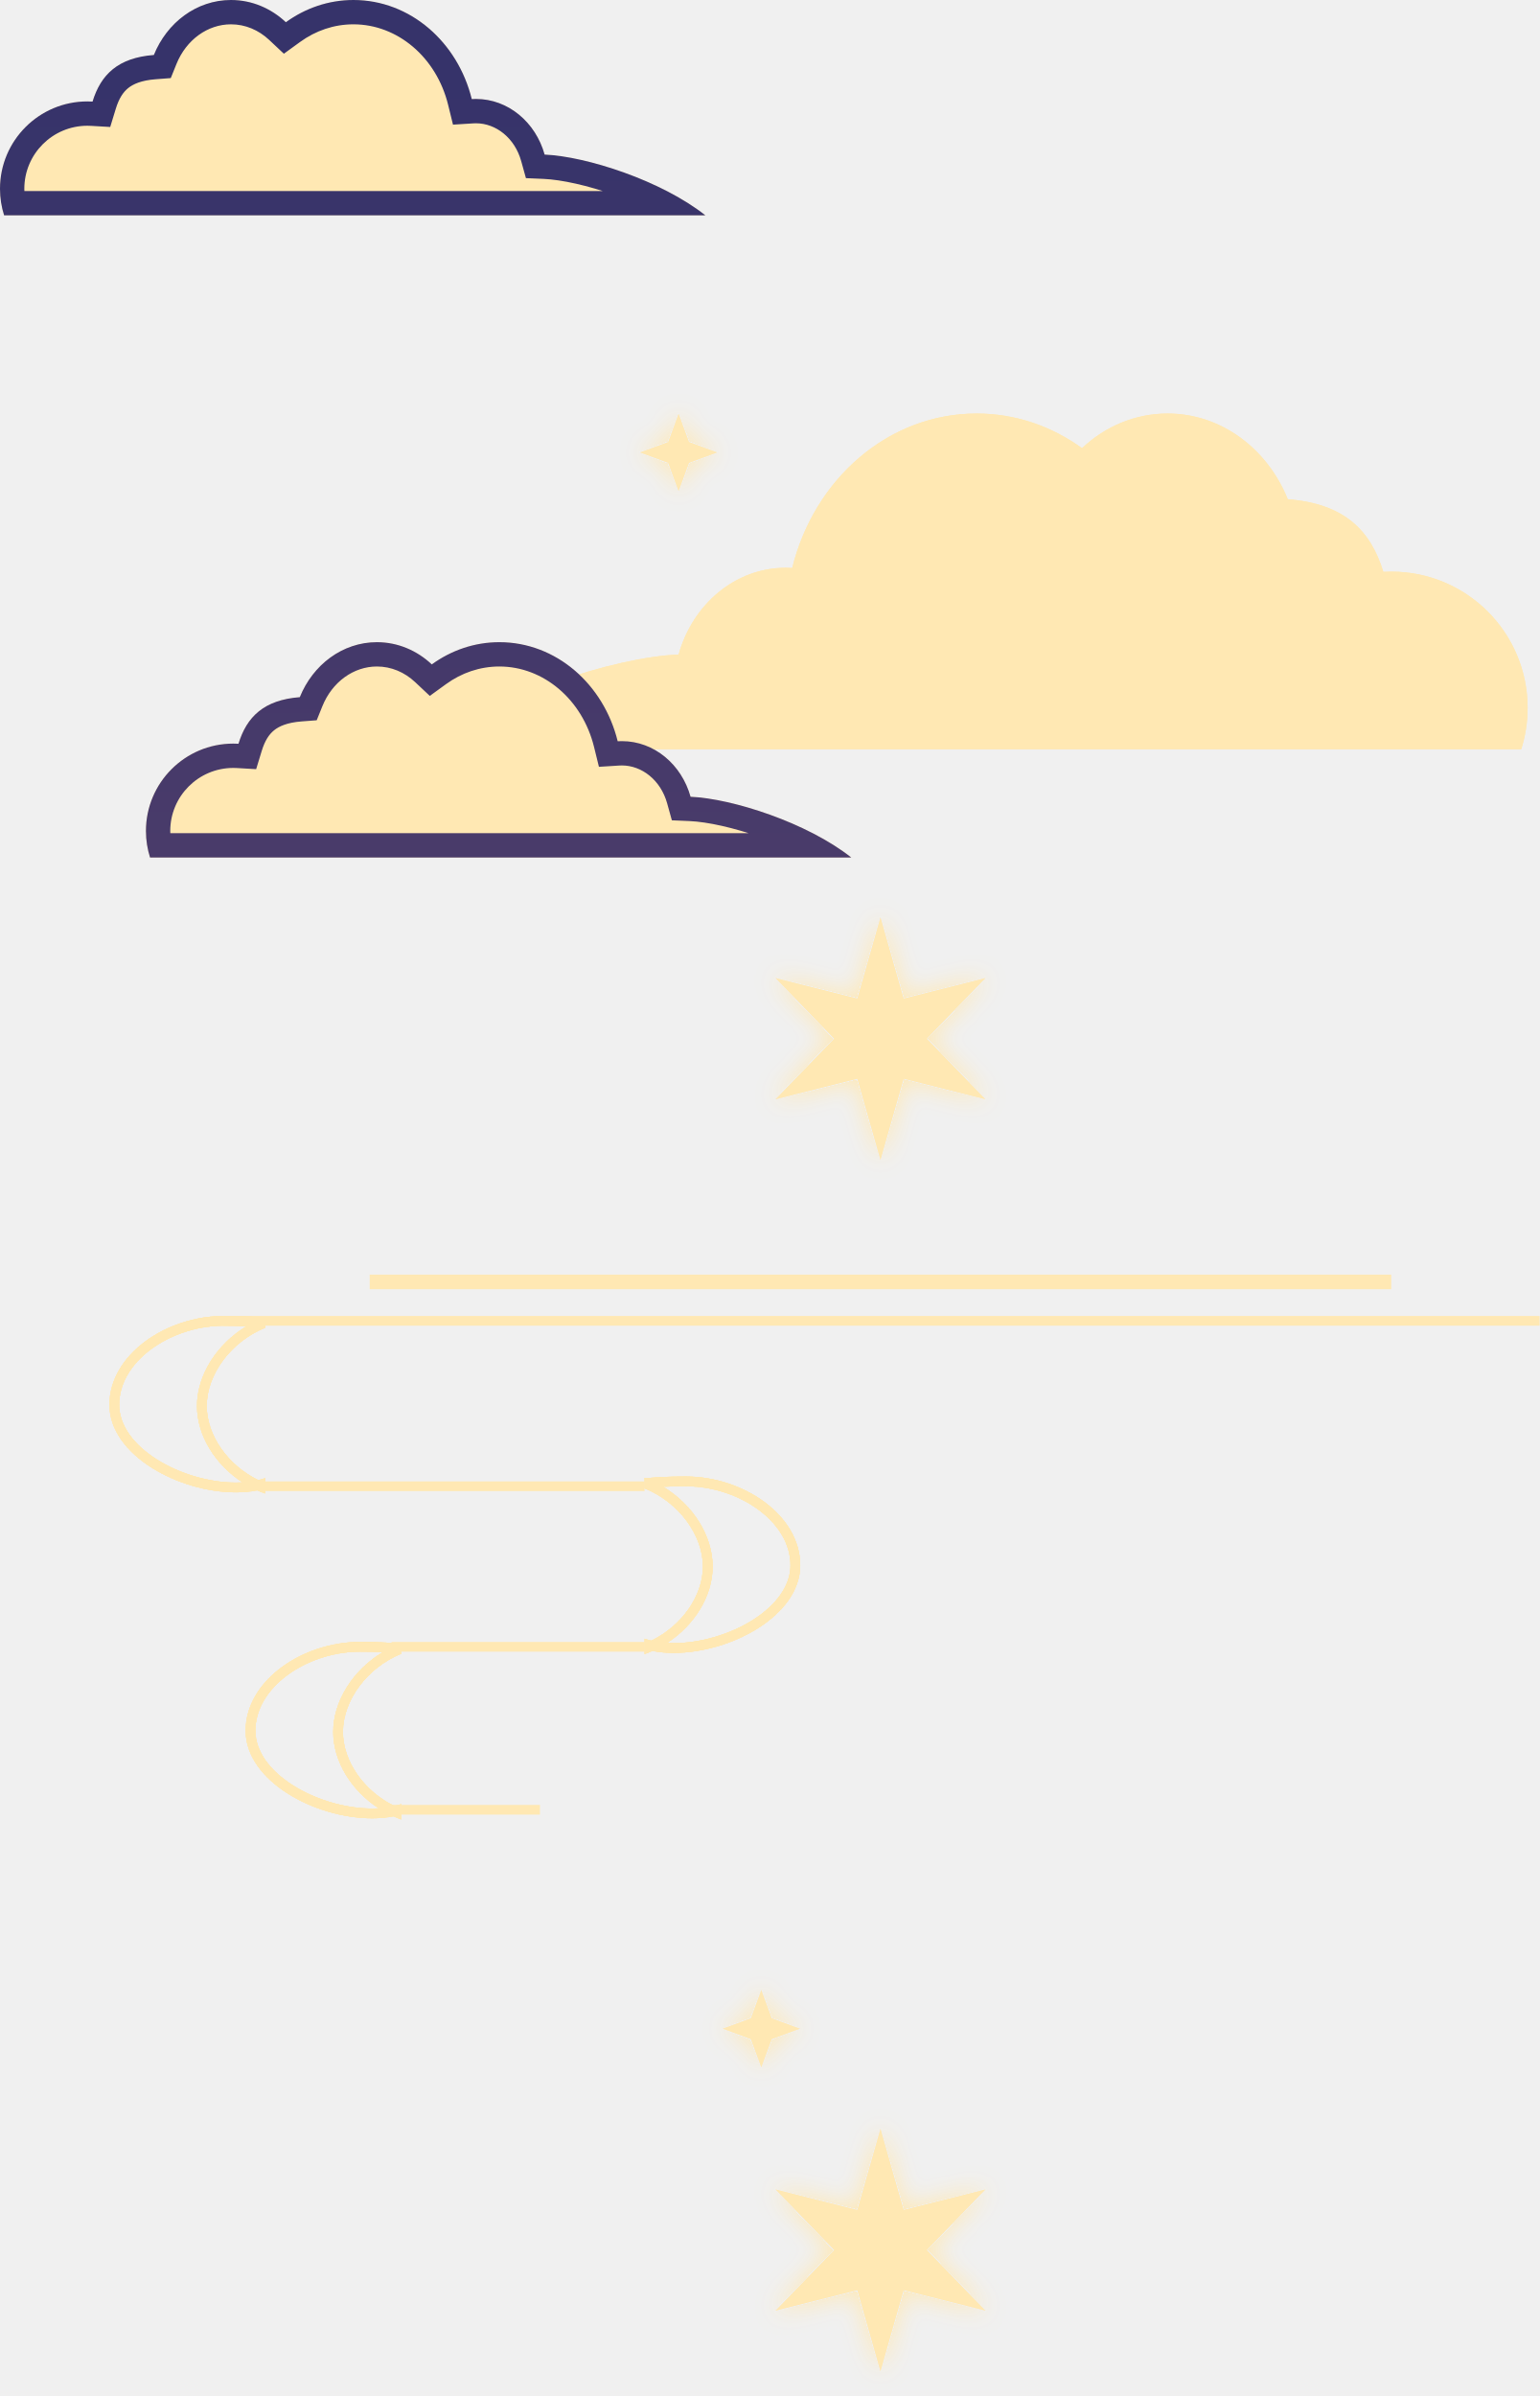
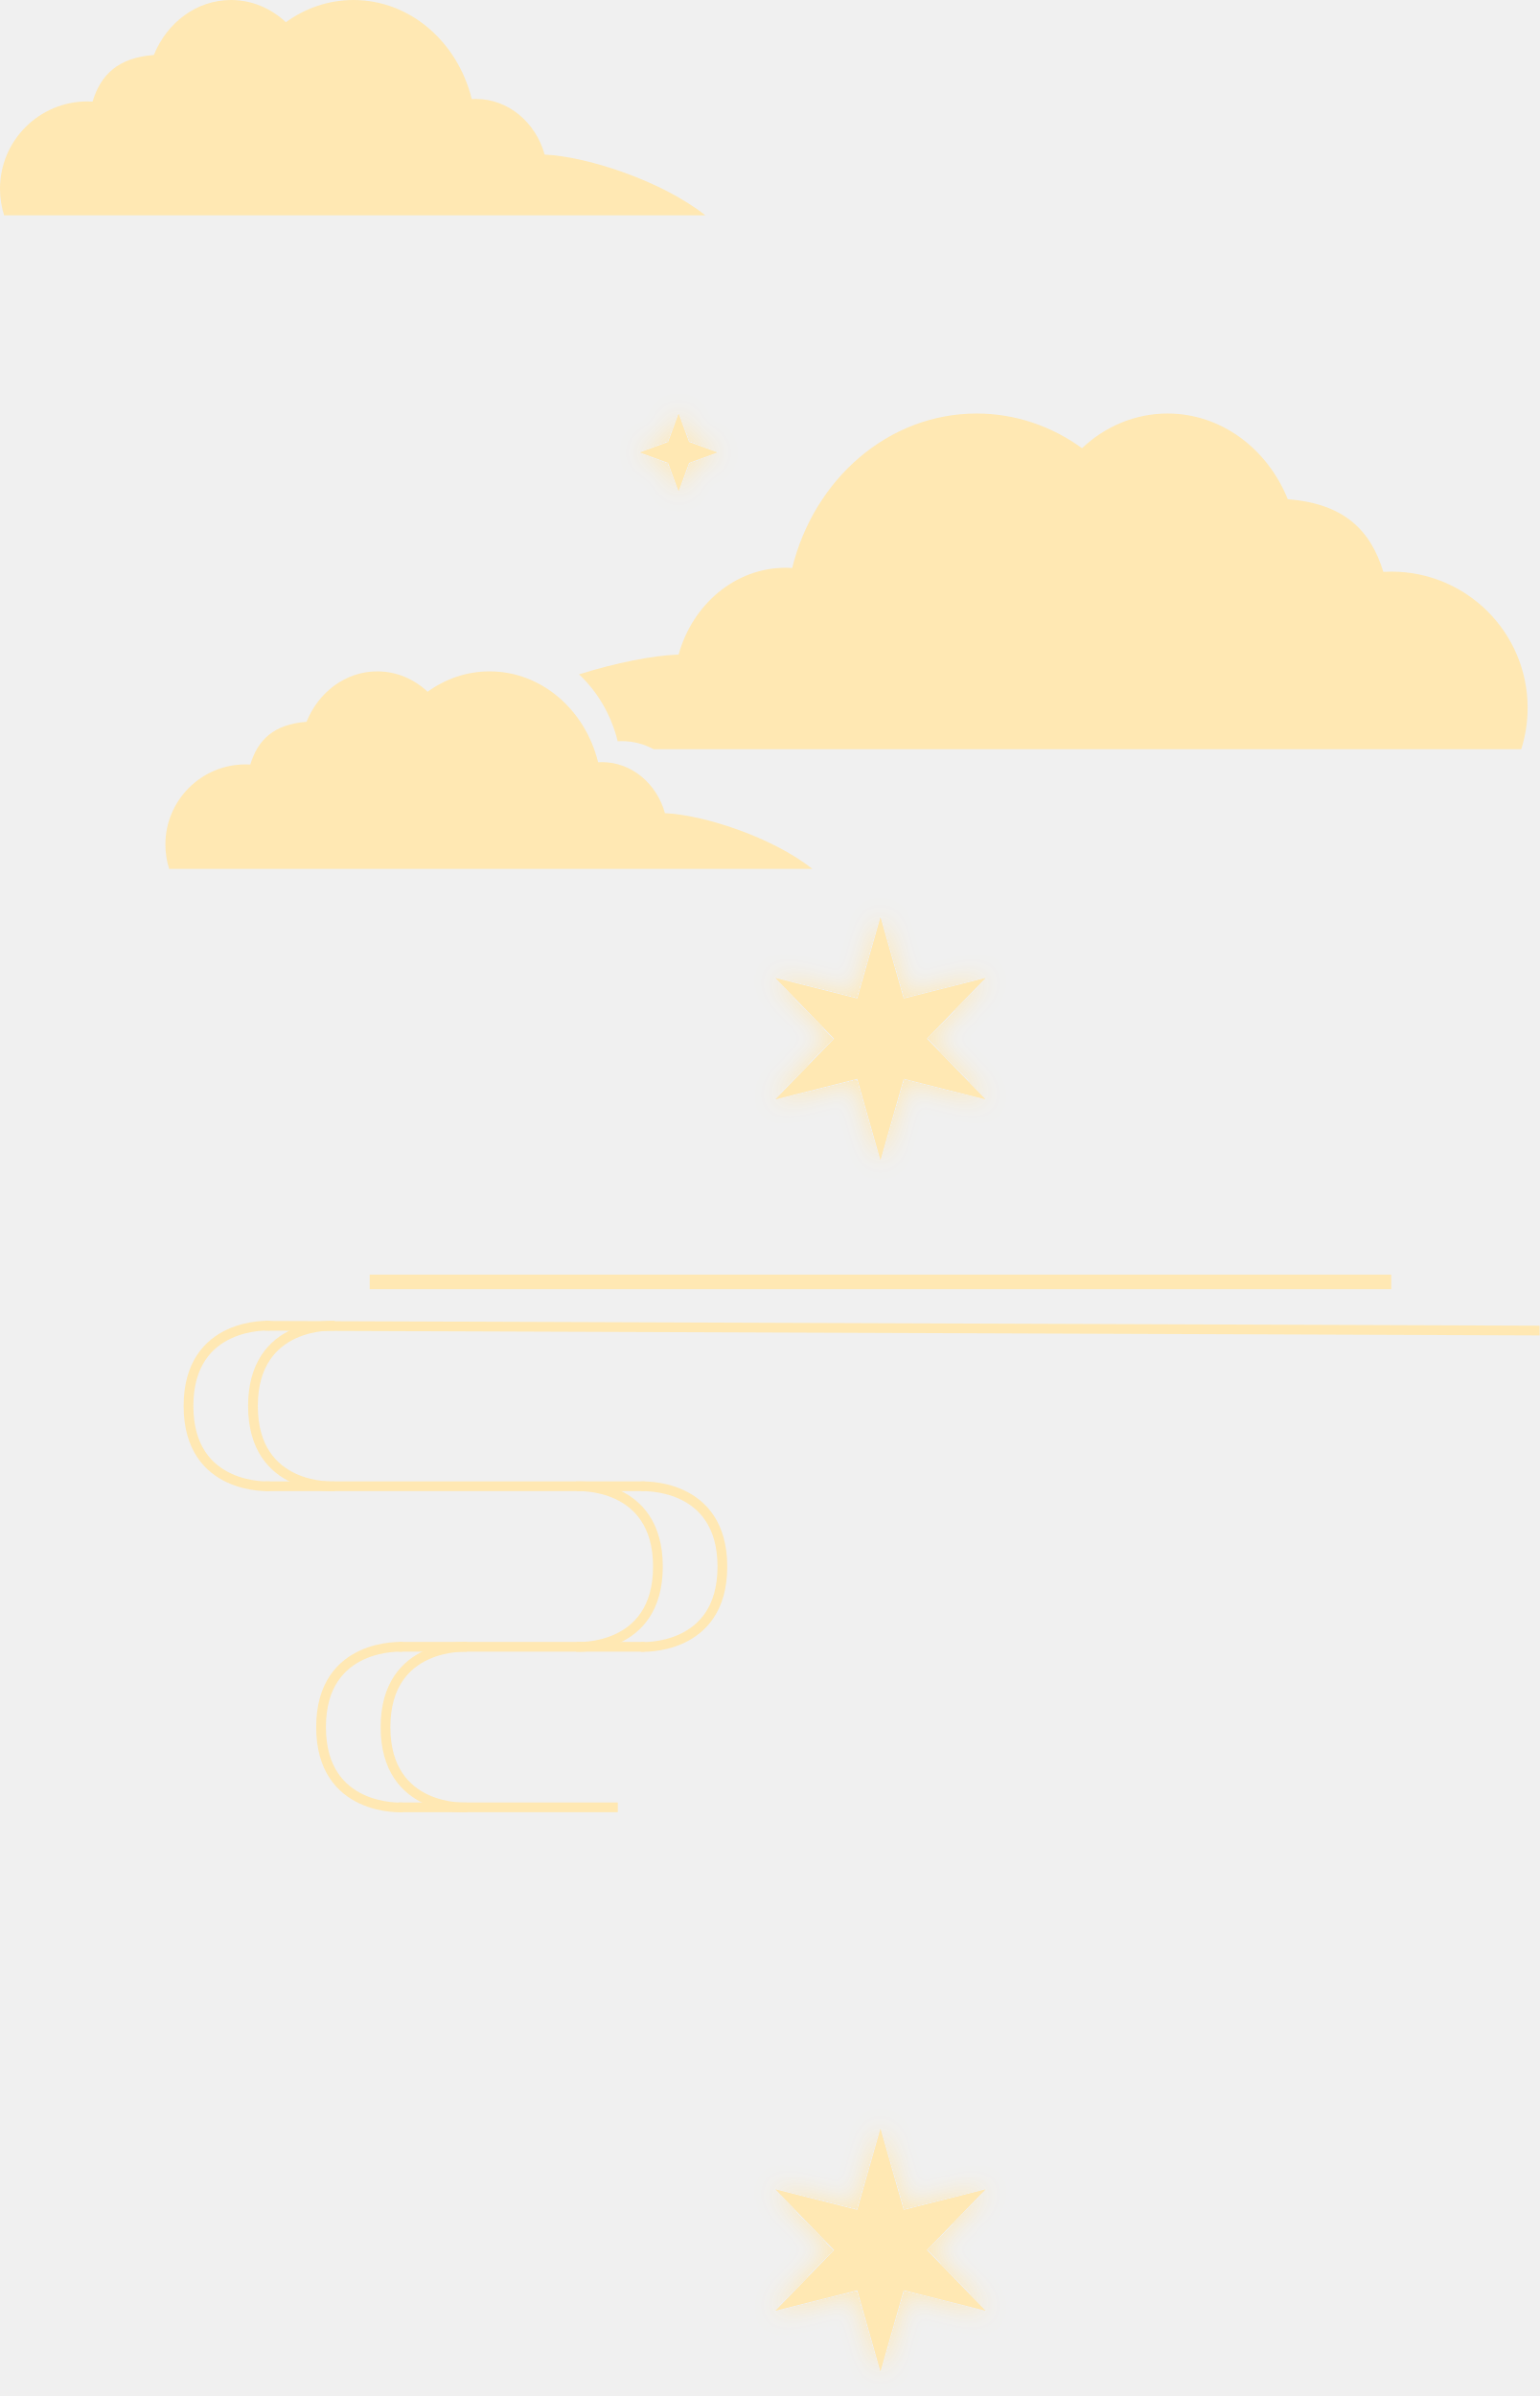
<svg xmlns="http://www.w3.org/2000/svg" width="633" height="985" viewBox="0 0 633 985" fill="none">
-   <mask id="path-1-inside-1_40_133" fill="white">
-     <path d="M480.029 170C502.108 170 521.091 184.487 529.462 205.241C552.436 207 563.466 217.817 568.751 235.097C569.849 235.033 570.955 235 572.068 235C602.996 235 628.068 260.072 628.068 291C628.068 296.927 627.148 302.639 625.441 308H176C204.249 285.643 252.309 270.208 279.011 269.068C284.744 248.432 302.281 233.413 323.029 233.413C323.93 233.413 324.824 233.442 325.712 233.498C334.7 196.924 365.239 170 401.529 170C417.543 170 432.436 175.244 444.853 184.245C454.302 175.366 466.592 170 480.029 170Z" />
-   </mask>
-   <path d="M480.029 170C502.108 170 521.091 184.487 529.462 205.241C552.436 207 563.466 217.817 568.751 235.097C569.849 235.033 570.955 235 572.068 235C602.996 235 628.068 260.072 628.068 291C628.068 296.927 627.148 302.639 625.441 308H176C204.249 285.643 252.309 270.208 279.011 269.068C284.744 248.432 302.281 233.413 323.029 233.413C323.93 233.413 324.824 233.442 325.712 233.498C334.7 196.924 365.239 170 401.529 170C417.543 170 432.436 175.244 444.853 184.245C454.302 175.366 466.592 170 480.029 170Z" fill="#FFE8B3" />
-   <path d="M529.462 205.241L525.752 206.737L526.681 209.04L529.157 209.23L529.462 205.241ZM568.751 235.097L564.926 236.267L565.846 239.273L568.984 239.09L568.751 235.097ZM625.441 308V312H628.366L629.253 309.213L625.441 308ZM176 308L173.518 304.863L164.5 312H176V308ZM279.011 269.068L279.181 273.065L282.086 272.941L282.865 270.139L279.011 269.068ZM325.712 233.498L325.461 237.49L328.798 237.7L329.596 234.453L325.712 233.498ZM444.853 184.245L442.505 187.484L445.182 189.424L447.592 187.16L444.853 184.245ZM480.029 170V174C500.258 174 517.906 187.283 525.752 206.737L529.462 205.241L533.172 203.745C524.276 181.691 503.958 166 480.029 166V170ZM529.462 205.241L529.157 209.23C540.069 210.065 547.726 213.014 553.225 217.459C558.724 221.904 562.443 228.149 564.926 236.267L568.751 235.097L572.576 233.927C569.774 224.765 565.336 216.961 558.254 211.238C551.174 205.514 541.829 202.176 529.767 201.253L529.462 205.241ZM568.751 235.097L568.984 239.09C570.004 239.03 571.033 239 572.068 239V235V231C570.877 231 569.693 231.035 568.518 231.103L568.751 235.097ZM572.068 235V239C600.787 239 624.068 262.281 624.068 291H628.068H632.068C632.068 257.863 605.205 231 572.068 231V235ZM628.068 291H624.068C624.068 296.51 623.213 301.813 621.63 306.787L625.441 308L629.253 309.213C631.083 303.464 632.068 297.343 632.068 291H628.068ZM625.441 308V304H176V308V312H625.441V308ZM176 308L178.482 311.137C192.154 300.317 210.8 291.049 229.44 284.341C248.093 277.628 266.368 273.611 279.181 273.065L279.011 269.068L278.84 265.072C264.952 265.665 245.846 269.935 226.731 276.814C207.603 283.698 188.095 293.327 173.518 304.863L176 308ZM279.011 269.068L282.865 270.139C288.189 250.977 304.332 237.413 323.029 237.413V233.413V229.413C300.231 229.413 281.3 245.887 275.157 267.998L279.011 269.068ZM323.029 233.413V237.413C323.843 237.413 324.654 237.439 325.461 237.49L325.712 233.498L325.963 229.506C324.994 229.445 324.016 229.413 323.029 229.413V233.413ZM325.712 233.498L329.596 234.453C338.211 199.399 367.343 174 401.529 174V170V166C363.136 166 331.19 194.449 321.828 232.543L325.712 233.498ZM401.529 170V174C416.648 174 430.728 178.946 442.505 187.484L444.853 184.245L447.2 181.007C434.144 171.542 418.438 166 401.529 166V170ZM444.853 184.245L447.592 187.16C456.362 178.92 467.693 174 480.029 174V170V166C465.492 166 452.242 171.813 442.114 181.33L444.853 184.245Z" fill="#FFE8B3" mask="url(#path-1-inside-1_40_133)" />
-   <mask id="path-3-inside-2_40_133" fill="white">
-     <path d="M154.966 264C140.803 264 128.629 273.294 123.259 286.606C108.518 287.734 101.441 294.674 98.051 305.761C97.347 305.72 96.638 305.697 95.924 305.697C76.084 305.697 60 321.781 60 341.621C60 345.423 60.594 349.087 61.688 352.526H349.999C331.878 338.186 301.049 328.285 283.92 327.554C280.243 314.315 268.991 304.68 255.681 304.68C255.103 304.68 254.529 304.7 253.96 304.735C248.194 281.272 228.604 264 205.323 264C195.051 264 185.496 267.364 177.531 273.138C171.469 267.442 163.585 264 154.966 264Z" />
-   </mask>
-   <path d="M154.966 264C140.803 264 128.629 273.294 123.259 286.606C108.518 287.734 101.441 294.674 98.051 305.761C97.347 305.72 96.638 305.697 95.924 305.697C76.084 305.697 60 321.781 60 341.621C60 345.423 60.594 349.087 61.688 352.526H349.999C331.878 338.186 301.049 328.285 283.92 327.554C280.243 314.315 268.991 304.68 255.681 304.68C255.103 304.68 254.529 304.7 253.96 304.735C248.194 281.272 228.604 264 205.323 264C195.051 264 185.496 267.364 177.531 273.138C171.469 267.442 163.585 264 154.966 264Z" fill="#FFE8B3" />
-   <path d="M154.966 264L154.966 254H154.966V264ZM123.259 286.606L132.533 290.347L130.211 296.104L124.021 296.577L123.259 286.606ZM98.051 305.761L107.614 308.685L105.315 316.202L97.468 315.744L98.051 305.761ZM95.924 305.697L95.924 295.697L95.924 295.697L95.924 305.697ZM60 341.621L50 341.621V341.621H60ZM61.688 352.526V362.526H54.377L52.16 355.559L61.688 352.526ZM349.999 352.526L356.205 344.685L378.75 362.526H349.999V352.526ZM283.92 327.554L283.493 337.545L276.23 337.235L274.285 330.23L283.92 327.554ZM255.681 304.68L255.68 294.68H255.681V304.68ZM253.96 304.735L254.588 314.716L246.244 315.24L244.249 307.122L253.96 304.735ZM205.323 264L205.323 254H205.323V264ZM177.531 273.138L183.401 281.234L176.708 286.086L170.684 280.426L177.531 273.138ZM154.966 264L154.966 274C145.429 274 136.593 280.283 132.533 290.347L123.259 286.606L113.985 282.865C120.665 266.305 136.178 254 154.966 254L154.966 264ZM123.259 286.606L124.021 296.577C118.089 297.031 114.743 298.562 112.685 300.226C110.628 301.888 108.91 304.447 107.614 308.685L98.051 305.761L88.488 302.836C90.582 295.987 94.098 289.533 100.112 284.672C106.125 279.812 113.688 277.309 122.496 276.636L123.259 286.606ZM98.051 305.761L97.468 315.744C96.943 315.713 96.429 315.697 95.924 315.697L95.924 305.697L95.924 295.697C96.847 295.697 97.751 295.726 98.634 295.778L98.051 305.761ZM95.924 305.697L95.924 315.697C81.607 315.697 70 327.304 70 341.621H60H50C50 316.258 70.561 295.697 95.924 295.697L95.924 305.697ZM60 341.621L70 341.621C70 344.377 70.43 347.018 71.217 349.493L61.688 352.526L52.16 355.559C50.758 351.156 50 346.47 50 341.621L60 341.621ZM61.688 352.526V342.526H349.999V352.526V362.526H61.688V352.526ZM349.999 352.526L343.793 360.368C335.865 354.094 324.704 348.485 313.201 344.346C301.664 340.194 290.715 337.853 283.493 337.545L283.92 327.554L284.346 317.563C294.254 317.986 307.283 320.961 319.973 325.527C332.698 330.106 346.012 336.618 356.205 344.685L349.999 352.526ZM283.92 327.554L274.285 330.23C271.631 320.677 263.866 314.68 255.681 314.68V304.68V294.68C274.116 294.68 288.854 307.952 293.555 324.877L283.92 327.554ZM255.681 304.68L255.681 314.68C255.332 314.68 254.968 314.692 254.588 314.716L253.96 304.735L253.332 294.755C254.09 294.707 254.874 294.68 255.68 294.68L255.681 304.68ZM253.96 304.735L244.249 307.122C239.417 287.46 223.345 274 205.323 274V264V254C233.863 254 256.971 275.085 263.671 302.349L253.96 304.735ZM205.323 264L205.323 274C197.288 274 189.767 276.619 183.401 281.234L177.531 273.138L171.662 265.041C181.226 258.108 192.813 254 205.323 254L205.323 264ZM177.531 273.138L170.684 280.426C166.32 276.326 160.834 274 154.966 274V264V254C166.336 254 176.619 258.559 184.379 265.85L177.531 273.138Z" fill="url(#paint0_linear_40_133)" mask="url(#path-3-inside-2_40_133)" />
-   <mask id="path-5-inside-3_40_133" fill="white">
-     <path d="M94.966 0C80.803 0 68.629 9.294 63.259 22.606C48.518 23.734 41.441 30.674 38.051 41.761C37.347 41.72 36.638 41.697 35.924 41.697C16.084 41.697 0 57.781 0 77.621C9.08771e-06 81.424 0.594 85.087 1.688 88.526H289.999C271.878 74.186 241.049 64.285 223.92 63.554C220.243 50.315 208.991 40.68 195.681 40.68C195.103 40.68 194.529 40.7 193.96 40.735C188.194 17.272 168.604 0 145.323 0C135.051 0 125.496 3.364 117.531 9.138C111.469 3.442 103.585 0 94.966 0Z" />
-   </mask>
+   <path d="M155.107 276C142.117 276 130.949 284.524 126.023 296.735C112.503 297.769 106.014 304.136 102.904 314.305C102.258 314.267 101.607 314.246 100.951 314.246C82.753 314.246 68 328.999 68 347.197C68 350.685 68.544 354.045 69.548 357.2H333.999C317.378 344.047 289.1 334.966 273.389 334.295C270.016 322.151 259.696 313.313 247.487 313.312C246.957 313.312 246.429 313.331 245.906 313.364C240.618 291.843 222.65 276 201.297 276C191.874 276 183.112 279.088 175.807 284.384C170.246 279.159 163.014 276 155.107 276Z" fill="#FFE8B3" />
+   <path d="M480.029 170C502.108 170 521.091 184.487 529.462 205.241C552.436 207 563.466 217.817 568.751 235.097C569.849 235.033 570.955 235 572.068 235C602.996 235 628.068 260.072 628.068 291C628.068 296.927 627.148 302.639 625.441 308H268.73C264.796 305.875 260.366 304.68 255.681 304.68C255.103 304.68 254.529 304.7 253.96 304.735C251.29 293.871 245.655 284.335 238.062 277.226C253.416 272.428 268.022 269.537 279.011 269.068C284.744 248.432 302.281 233.413 323.029 233.413C323.93 233.413 324.824 233.442 325.712 233.498C334.7 196.924 365.239 170 401.529 170C417.543 170 432.436 175.244 444.853 184.245C454.302 175.366 466.592 170 480.029 170Z" fill="#FFE8B3" />
  <path d="M94.966 0C80.803 0 68.629 9.294 63.259 22.606C48.518 23.734 41.441 30.674 38.051 41.761C37.347 41.72 36.638 41.697 35.924 41.697C16.084 41.697 0 57.781 0 77.621C9.08771e-06 81.424 0.594 85.087 1.688 88.526H289.999C271.878 74.186 241.049 64.285 223.92 63.554C220.243 50.315 208.991 40.68 195.681 40.68C195.103 40.68 194.529 40.7 193.96 40.735C188.194 17.272 168.604 0 145.323 0C135.051 0 125.496 3.364 117.531 9.138C111.469 3.442 103.585 0 94.966 0Z" fill="#FFE8B3" />
-   <path d="M94.966 0L94.966 -10H94.966V0ZM63.259 22.606L72.533 26.347L70.21 32.104L64.021 32.577L63.259 22.606ZM38.051 41.761L47.614 44.685L45.315 52.202L37.468 51.744L38.051 41.761ZM35.924 41.697L35.924 31.697L35.924 31.697L35.924 41.697ZM0 77.621L-10 77.621V77.621H0ZM1.688 88.526V98.526H-5.623L-7.84 91.559L1.688 88.526ZM289.999 88.526L296.205 80.685L318.75 98.526H289.999V88.526ZM223.92 63.554L223.493 73.545L216.23 73.234L214.285 66.23L223.92 63.554ZM195.681 40.68L195.68 30.68H195.681V40.68ZM193.96 40.735L194.588 50.716L186.244 51.24L184.249 43.122L193.96 40.735ZM145.323 0L145.323 -10H145.323V0ZM117.531 9.138L123.401 17.234L116.708 22.086L110.684 16.426L117.531 9.138ZM94.966 0L94.966 10C85.429 10 76.593 16.283 72.533 26.347L63.259 22.606L53.985 18.865C60.665 2.305 76.178 -10 94.966 -10L94.966 0ZM63.259 22.606L64.021 32.577C58.089 33.031 54.743 34.562 52.684 36.226C50.628 37.888 48.91 40.447 47.614 44.685L38.051 41.761L28.488 38.836C30.582 31.987 34.098 25.533 40.112 20.672C46.125 15.812 53.688 13.309 62.496 12.636L63.259 22.606ZM38.051 41.761L37.468 51.744C36.943 51.713 36.429 51.697 35.924 51.697L35.924 41.697L35.924 31.697C36.847 31.697 37.751 31.726 38.634 31.778L38.051 41.761ZM35.924 41.697L35.924 51.697C21.607 51.697 10 63.304 10 77.621H0H-10C-10 52.258 10.561 31.697 35.924 31.697L35.924 41.697ZM0 77.621L10 77.621C10 80.377 10.43 83.018 11.217 85.493L1.688 88.526L-7.84 91.559C-9.242 87.156 -10 82.47 -10 77.621L0 77.621ZM1.688 88.526V78.526H289.999V88.526V98.526H1.688V88.526ZM289.999 88.526L283.793 96.368C275.865 90.094 264.704 84.485 253.201 80.346C241.664 76.194 230.715 73.853 223.493 73.545L223.92 63.554L224.346 53.563C234.254 53.986 247.283 56.961 259.973 61.527C272.698 66.106 286.012 72.618 296.205 80.685L289.999 88.526ZM223.92 63.554L214.285 66.23C211.631 56.677 203.866 50.68 195.681 50.68V40.68V30.68C214.116 30.68 228.854 43.952 233.555 60.877L223.92 63.554ZM195.681 40.68L195.681 50.68C195.332 50.68 194.968 50.692 194.588 50.716L193.96 40.735L193.332 30.755C194.09 30.707 194.874 30.68 195.68 30.68L195.681 40.68ZM193.96 40.735L184.249 43.122C179.417 23.46 163.345 10 145.323 10V0V-10C173.863 -10 196.971 11.085 203.671 38.349L193.96 40.735ZM145.323 0L145.323 10C137.288 10 129.767 12.619 123.401 17.234L117.531 9.138L111.662 1.041C121.226 -5.892 132.813 -10 145.323 -10L145.323 0ZM117.531 9.138L110.684 16.426C106.32 12.326 100.834 10 94.966 10V0V-10C106.336 -10 116.619 -5.441 124.379 1.85L117.531 9.138Z" fill="url(#paint1_linear_40_133)" mask="url(#path-5-inside-3_40_133)" />
-   <g filter="url(#filter0_d_40_133)">
+   <g filter="url(#filter0_d_121_159)">
    <path d="M362 875L371.549 908.46L405.301 900L381.098 925L405.301 950L371.549 941.54L362 975L352.451 941.54L318.699 950L342.902 925L318.699 900L352.451 908.46L362 875Z" fill="#FFE8B3" />
  </g>
-   <g filter="url(#filter1_d_40_133)">
+   <g filter="url(#filter1_d_121_159)">
    <path d="M362 377L371.549 410.46L405.301 402L381.098 427L405.301 452L371.549 443.54L362 477L352.451 443.54L318.699 452L342.902 427L318.699 402L352.451 410.46L362 377Z" fill="#FFE8B3" />
  </g>
-   <g filter="url(#filter2_d_40_133)">
+   <g filter="url(#filter2_d_121_159)">
    <path d="M279 170L283.321 181.679L295 186L283.321 190.321L279 202L274.679 190.321L263 186L274.679 181.679L279 170Z" fill="#FFE8B3" />
  </g>
-   <g filter="url(#filter3_d_40_133)">
-     <path d="M313 818L317.321 829.679L329 834L317.321 838.321L313 850L308.679 838.321L297 834L308.679 829.679L313 818Z" fill="#FFE8B3" />
-   </g>
-   <path d="M92 541C68.528 541 45 556.79 45 577.5C45 598.211 73.528 613.5 97 613.5C100.17 613.5 103.086 613.218 105.759 612.685C106.816 613.158 107.898 613.591 109 613.983V607.675C108.115 607.984 107.187 608.257 106.215 608.491C93.558 602.329 85 589.98 85 578C85 565.121 94.855 551.601 109 545.854V541.578C108.867 541.626 108.734 541.673 108.602 541.723C104 541.248 98.518 541 92 541ZM92 545C95.437 545 98.557 545.073 101.386 545.207C89.161 552.537 81 565.341 81 578C81 590.084 88.437 602.105 99.747 609.42C98.86 609.472 97.944 609.5 97 609.5C86.039 609.5 73.782 605.902 64.347 599.893C54.822 593.826 49 585.893 49 577.5C49 568.766 53.959 560.717 62.08 554.696C69.942 548.867 80.429 545.232 90.978 545.011L92 545Z" fill="#FFE8B3" />
-   <path d="M92 541C68.528 541 45 556.79 45 577.5C45 598.211 73.528 613.5 97 613.5C100.17 613.5 103.086 613.218 105.759 612.685C106.816 613.158 107.898 613.591 109 613.983V607.675C108.115 607.984 107.187 608.257 106.215 608.491C93.558 602.329 85 589.98 85 578C85 565.121 94.855 551.601 109 545.854V541.578C108.867 541.626 108.734 541.673 108.602 541.723C104 541.248 98.518 541 92 541ZM92 545C95.437 545 98.557 545.073 101.386 545.207C89.161 552.537 81 565.341 81 578C81 590.084 88.437 602.105 99.747 609.42C98.86 609.472 97.944 609.5 97 609.5C86.039 609.5 73.782 605.902 64.347 599.893C54.822 593.826 49 585.893 49 577.5C49 568.766 53.959 560.717 62.08 554.696C69.942 548.867 80.429 545.232 90.978 545.011L92 545Z" fill="#FFE8B3" />
-   <path d="M92 541C68.528 541 45 556.79 45 577.5C45 598.211 73.528 613.5 97 613.5C100.17 613.5 103.086 613.218 105.759 612.685C106.816 613.158 107.898 613.591 109 613.983V607.675C108.115 607.984 107.187 608.257 106.215 608.491C93.558 602.329 85 589.98 85 578C85 565.121 94.855 551.601 109 545.854V541.578C108.867 541.626 108.734 541.673 108.602 541.723C104 541.248 98.518 541 92 541ZM92 545C95.437 545 98.557 545.073 101.386 545.207C89.161 552.537 81 565.341 81 578C81 590.084 88.437 602.105 99.747 609.42C98.86 609.472 97.944 609.5 97 609.5C86.039 609.5 73.782 605.902 64.347 599.893C54.822 593.826 49 585.893 49 577.5C49 568.766 53.959 560.717 62.08 554.696C69.942 548.867 80.429 545.232 90.978 545.011L92 545Z" fill="#FFE8B3" />
-   <path d="M92 541C68.528 541 45 556.79 45 577.5C45 598.211 73.528 613.5 97 613.5C100.17 613.5 103.086 613.218 105.759 612.685C106.816 613.158 107.898 613.591 109 613.983V607.675C108.115 607.984 107.187 608.257 106.215 608.491C93.558 602.329 85 589.98 85 578C85 565.121 94.855 551.601 109 545.854V541.578C108.867 541.626 108.734 541.673 108.602 541.723C104 541.248 98.518 541 92 541ZM92 545C95.437 545 98.557 545.073 101.386 545.207C89.161 552.537 81 565.341 81 578C81 590.084 88.437 602.105 99.747 609.42C98.86 609.472 97.944 609.5 97 609.5C86.039 609.5 73.782 605.902 64.347 599.893C54.822 593.826 49 585.893 49 577.5C49 568.766 53.959 560.717 62.08 554.696C69.942 548.867 80.429 545.232 90.978 545.011L92 545Z" fill="#FFE8B3" />
-   <path d="M282 607C305.472 607 329 622.79 329 643.5C329 664.211 300.472 679.5 277 679.5C273.83 679.5 270.914 679.218 268.241 678.685C267.184 679.158 266.102 679.591 265 679.983V673.675C265.885 673.984 266.813 674.257 267.785 674.491C280.442 668.329 289 655.98 289 644C289 631.121 279.145 617.601 265 611.854V607.578C265.133 607.626 265.266 607.673 265.398 607.723C270 607.248 275.482 607 282 607ZM282 611C278.563 611 275.443 611.073 272.614 611.207C284.839 618.537 293 631.341 293 644C293 656.084 285.563 668.105 274.253 675.42C275.14 675.472 276.056 675.5 277 675.5C287.961 675.5 300.218 671.902 309.653 665.893C319.178 659.826 325 651.893 325 643.5C325 634.766 320.041 626.717 311.92 620.696C304.058 614.867 293.571 611.232 283.021 611.011L282 611Z" fill="#FFE8B3" />
-   <path d="M282 607C305.472 607 329 622.79 329 643.5C329 664.211 300.472 679.5 277 679.5C273.83 679.5 270.914 679.218 268.241 678.685C267.184 679.158 266.102 679.591 265 679.983V673.675C265.885 673.984 266.813 674.257 267.785 674.491C280.442 668.329 289 655.98 289 644C289 631.121 279.145 617.601 265 611.854V607.578C265.133 607.626 265.266 607.673 265.398 607.723C270 607.248 275.482 607 282 607ZM282 611C278.563 611 275.443 611.073 272.614 611.207C284.839 618.537 293 631.341 293 644C293 656.084 285.563 668.105 274.253 675.42C275.14 675.472 276.056 675.5 277 675.5C287.961 675.5 300.218 671.902 309.653 665.893C319.178 659.826 325 651.893 325 643.5C325 634.766 320.041 626.717 311.92 620.696C304.058 614.867 293.571 611.232 283.021 611.011L282 611Z" fill="#FFE8B3" />
-   <path d="M282 607C305.472 607 329 622.79 329 643.5C329 664.211 300.472 679.5 277 679.5C273.83 679.5 270.914 679.218 268.241 678.685C267.184 679.158 266.102 679.591 265 679.983V673.675C265.885 673.984 266.813 674.257 267.785 674.491C280.442 668.329 289 655.98 289 644C289 631.121 279.145 617.601 265 611.854V607.578C265.133 607.626 265.266 607.673 265.398 607.723C270 607.248 275.482 607 282 607ZM282 611C278.563 611 275.443 611.073 272.614 611.207C284.839 618.537 293 631.341 293 644C293 656.084 285.563 668.105 274.253 675.42C275.14 675.472 276.056 675.5 277 675.5C287.961 675.5 300.218 671.902 309.653 665.893C319.178 659.826 325 651.893 325 643.5C325 634.766 320.041 626.717 311.92 620.696C304.058 614.867 293.571 611.232 283.021 611.011L282 611Z" fill="#FFE8B3" />
-   <path d="M282 607C305.472 607 329 622.79 329 643.5C329 664.211 300.472 679.5 277 679.5C273.83 679.5 270.914 679.218 268.241 678.685C267.184 679.158 266.102 679.591 265 679.983V673.675C265.885 673.984 266.813 674.257 267.785 674.491C280.442 668.329 289 655.98 289 644C289 631.121 279.145 617.601 265 611.854V607.578C265.133 607.626 265.266 607.673 265.398 607.723C270 607.248 275.482 607 282 607ZM282 611C278.563 611 275.443 611.073 272.614 611.207C284.839 618.537 293 631.341 293 644C293 656.084 285.563 668.105 274.253 675.42C275.14 675.472 276.056 675.5 277 675.5C287.961 675.5 300.218 671.902 309.653 665.893C319.178 659.826 325 651.893 325 643.5C325 634.766 320.041 626.717 311.92 620.696C304.058 614.867 293.571 611.232 283.021 611.011L282 611Z" fill="#FFE8B3" />
-   <path d="M148 675C124.528 675 101 690.79 101 711.5C101 732.211 129.528 747.5 153 747.5C156.17 747.5 159.086 747.218 161.759 746.685C162.816 747.158 163.898 747.591 165 747.983V741.675C164.115 741.984 163.187 742.257 162.215 742.491C149.558 736.329 141 723.98 141 712C141 699.121 150.855 685.601 165 679.854V675.578C164.867 675.626 164.734 675.673 164.602 675.723C160 675.248 154.518 675 148 675ZM148 679C151.437 679 154.557 679.073 157.386 679.207C145.161 686.537 137 699.341 137 712C137 724.084 144.437 736.105 155.747 743.42C154.86 743.472 153.944 743.5 153 743.5C142.039 743.5 129.782 739.902 120.347 733.893C110.822 727.826 105 719.893 105 711.5C105 702.766 109.959 694.717 118.08 688.696C125.942 682.867 136.429 679.232 146.979 679.011L148 679Z" fill="#FFE8B3" />
-   <path d="M148 675C124.528 675 101 690.79 101 711.5C101 732.211 129.528 747.5 153 747.5C156.17 747.5 159.086 747.218 161.759 746.685C162.816 747.158 163.898 747.591 165 747.983V741.675C164.115 741.984 163.187 742.257 162.215 742.491C149.558 736.329 141 723.98 141 712C141 699.121 150.855 685.601 165 679.854V675.578C164.867 675.626 164.734 675.673 164.602 675.723C160 675.248 154.518 675 148 675ZM148 679C151.437 679 154.557 679.073 157.386 679.207C145.161 686.537 137 699.341 137 712C137 724.084 144.437 736.105 155.747 743.42C154.86 743.472 153.944 743.5 153 743.5C142.039 743.5 129.782 739.902 120.347 733.893C110.822 727.826 105 719.893 105 711.5C105 702.766 109.959 694.717 118.08 688.696C125.942 682.867 136.429 679.232 146.979 679.011L148 679Z" fill="#FFE8B3" />
-   <path d="M148 675C124.528 675 101 690.79 101 711.5C101 732.211 129.528 747.5 153 747.5C156.17 747.5 159.086 747.218 161.759 746.685C162.816 747.158 163.898 747.591 165 747.983V741.675C164.115 741.984 163.187 742.257 162.215 742.491C149.558 736.329 141 723.98 141 712C141 699.121 150.855 685.601 165 679.854V675.578C164.867 675.626 164.734 675.673 164.602 675.723C160 675.248 154.518 675 148 675ZM148 679C151.437 679 154.557 679.073 157.386 679.207C145.161 686.537 137 699.341 137 712C137 724.084 144.437 736.105 155.747 743.42C154.86 743.472 153.944 743.5 153 743.5C142.039 743.5 129.782 739.902 120.347 733.893C110.822 727.826 105 719.893 105 711.5C105 702.766 109.959 694.717 118.08 688.696C125.942 682.867 136.429 679.232 146.979 679.011L148 679Z" fill="#FFE8B3" />
-   <path d="M148 675C124.528 675 101 690.79 101 711.5C101 732.211 129.528 747.5 153 747.5C156.17 747.5 159.086 747.218 161.759 746.685C162.816 747.158 163.898 747.591 165 747.983V741.675C164.115 741.984 163.187 742.257 162.215 742.491C149.558 736.329 141 723.98 141 712C141 699.121 150.855 685.601 165 679.854V675.578C164.867 675.626 164.734 675.673 164.602 675.723C160 675.248 154.518 675 148 675ZM148 679C151.437 679 154.557 679.073 157.386 679.207C145.161 686.537 137 699.341 137 712C137 724.084 144.437 736.105 155.747 743.42C154.86 743.472 153.944 743.5 153 743.5C142.039 743.5 129.782 739.902 120.347 733.893C110.822 727.826 105 719.893 105 711.5C105 702.766 109.959 694.717 118.08 688.696C125.942 682.867 136.429 679.232 146.979 679.011L148 679Z" fill="#FFE8B3" />
-   <line y1="-2" x2="541" y2="-2" transform="matrix(-1 0 0 1 633 545)" stroke="#FFE8B3" stroke-width="4" />
+   <line x1="632.992" y1="547" x2="108.992" y2="545.037" stroke="#FFE8B3" stroke-width="4" />
  <line x1="572" y1="527" x2="152" y2="527" stroke="#FFE8B3" stroke-width="6" />
  <line x1="265" y1="611" x2="109" y2="611" stroke="#FFE8B3" stroke-width="4" />
-   <line x1="265" y1="677" x2="161" y2="677" stroke="#FFE8B3" stroke-width="4" />
-   <line x1="222" y1="744" x2="161" y2="744" stroke="#FFE8B3" stroke-width="4" />
+   <line x1="265" y1="677" x2="164" y2="677" stroke="#FFE8B3" stroke-width="4" />
+   <line x1="254" y1="743" x2="164" y2="743" stroke="#FFE8B3" stroke-width="4" />
+   <path d="M111 545C111 545 77.5 543 77.5 578C77.5 613.001 111 611 111 611" stroke="#FFE8B3" stroke-width="4" />
+   <path d="M137.5 545.021C137.5 545.021 104 543.021 104 578.021C104 613.021 137.5 611.021 137.5 611.021" stroke="#FFE8B3" stroke-width="4" />
+   <path d="M263.5 677.042C263.5 677.042 297 679.042 297 644.042C297 609.042 263.5 611.042 263.5 611.042" stroke="#FFE8B3" stroke-width="4" />
+   <path d="M237 677.021C237 677.021 270.5 679.021 270.5 644.021C270.5 609.021 237 611.021 237 611.021" stroke="#FFE8B3" stroke-width="4" />
+   <path d="M165.5 677.021C165.5 677.021 132 675.021 132 710.021C132 745.021 165.5 743.021 165.5 743.021" stroke="#FFE8B3" stroke-width="4" />
+   <path d="M192 677.042C192 677.042 158.5 675.042 158.5 710.042C158.5 745.042 192 743.042 192 743.042" stroke="#FFE8B3" stroke-width="4" />
  <defs>
-     <filter id="filter0_d_40_133" x="308.699" y="865" width="106.603" height="120" filterUnits="userSpaceOnUse" color-interpolation-filters="sRGB">
+     <filter id="filter0_d_121_159" x="308.699" y="865" width="106.603" height="120" filterUnits="userSpaceOnUse" color-interpolation-filters="sRGB">
      <feFlood flood-opacity="0" result="BackgroundImageFix" />
      <feColorMatrix in="SourceAlpha" type="matrix" values="0 0 0 0 0 0 0 0 0 0 0 0 0 0 0 0 0 0 127 0" result="hardAlpha" />
      <feOffset />
      <feGaussianBlur stdDeviation="5" />
      <feComposite in2="hardAlpha" operator="out" />
      <feColorMatrix type="matrix" values="0 0 0 0 1 0 0 0 0 0.911 0 0 0 0 0.704 0 0 0 1 0" />
-       <feBlend mode="normal" in2="BackgroundImageFix" result="effect1_dropShadow_40_133" />
-       <feBlend mode="normal" in="SourceGraphic" in2="effect1_dropShadow_40_133" result="shape" />
+       <feBlend mode="normal" in2="BackgroundImageFix" result="effect1_dropShadow_121_159" />
+       <feBlend mode="normal" in="SourceGraphic" in2="effect1_dropShadow_121_159" result="shape" />
    </filter>
-     <filter id="filter1_d_40_133" x="308.699" y="367" width="106.603" height="120" filterUnits="userSpaceOnUse" color-interpolation-filters="sRGB">
+     <filter id="filter1_d_121_159" x="308.699" y="367" width="106.603" height="120" filterUnits="userSpaceOnUse" color-interpolation-filters="sRGB">
      <feFlood flood-opacity="0" result="BackgroundImageFix" />
      <feColorMatrix in="SourceAlpha" type="matrix" values="0 0 0 0 0 0 0 0 0 0 0 0 0 0 0 0 0 0 127 0" result="hardAlpha" />
      <feOffset />
      <feGaussianBlur stdDeviation="5" />
      <feComposite in2="hardAlpha" operator="out" />
      <feColorMatrix type="matrix" values="0 0 0 0 1 0 0 0 0 0.911 0 0 0 0 0.704 0 0 0 1 0" />
-       <feBlend mode="normal" in2="BackgroundImageFix" result="effect1_dropShadow_40_133" />
-       <feBlend mode="normal" in="SourceGraphic" in2="effect1_dropShadow_40_133" result="shape" />
+       <feBlend mode="normal" in2="BackgroundImageFix" result="effect1_dropShadow_121_159" />
+       <feBlend mode="normal" in="SourceGraphic" in2="effect1_dropShadow_121_159" result="shape" />
    </filter>
-     <filter id="filter2_d_40_133" x="253" y="160" width="52" height="52" filterUnits="userSpaceOnUse" color-interpolation-filters="sRGB">
+     <filter id="filter2_d_121_159" x="253" y="160" width="52" height="52" filterUnits="userSpaceOnUse" color-interpolation-filters="sRGB">
      <feFlood flood-opacity="0" result="BackgroundImageFix" />
      <feColorMatrix in="SourceAlpha" type="matrix" values="0 0 0 0 0 0 0 0 0 0 0 0 0 0 0 0 0 0 127 0" result="hardAlpha" />
      <feOffset />
      <feGaussianBlur stdDeviation="5" />
      <feComposite in2="hardAlpha" operator="out" />
      <feColorMatrix type="matrix" values="0 0 0 0 1 0 0 0 0 0.911 0 0 0 0 0.704 0 0 0 1 0" />
-       <feBlend mode="normal" in2="BackgroundImageFix" result="effect1_dropShadow_40_133" />
-       <feBlend mode="normal" in="SourceGraphic" in2="effect1_dropShadow_40_133" result="shape" />
+       <feBlend mode="normal" in2="BackgroundImageFix" result="effect1_dropShadow_121_159" />
+       <feBlend mode="normal" in="SourceGraphic" in2="effect1_dropShadow_121_159" result="shape" />
    </filter>
-     <filter id="filter3_d_40_133" x="287" y="808" width="52" height="52" filterUnits="userSpaceOnUse" color-interpolation-filters="sRGB">
-       <feFlood flood-opacity="0" result="BackgroundImageFix" />
-       <feColorMatrix in="SourceAlpha" type="matrix" values="0 0 0 0 0 0 0 0 0 0 0 0 0 0 0 0 0 0 127 0" result="hardAlpha" />
-       <feOffset />
-       <feGaussianBlur stdDeviation="5" />
-       <feComposite in2="hardAlpha" operator="out" />
-       <feColorMatrix type="matrix" values="0 0 0 0 1 0 0 0 0 0.911 0 0 0 0 0.704 0 0 0 1 0" />
-       <feBlend mode="normal" in2="BackgroundImageFix" result="effect1_dropShadow_40_133" />
-       <feBlend mode="normal" in="SourceGraphic" in2="effect1_dropShadow_40_133" result="shape" />
-     </filter>
-     <linearGradient id="paint0_linear_40_133" x1="229" y1="29.5" x2="229" y2="1044" gradientUnits="userSpaceOnUse">
-       <stop stop-color="#36336A" />
-       <stop offset="1" stop-color="#724C6A" />
-     </linearGradient>
-     <linearGradient id="paint1_linear_40_133" x1="145" y1="32" x2="145" y2="1050.5" gradientUnits="userSpaceOnUse">
-       <stop stop-color="#36336A" />
-       <stop offset="1" stop-color="#724C6A" />
-     </linearGradient>
  </defs>
</svg>
